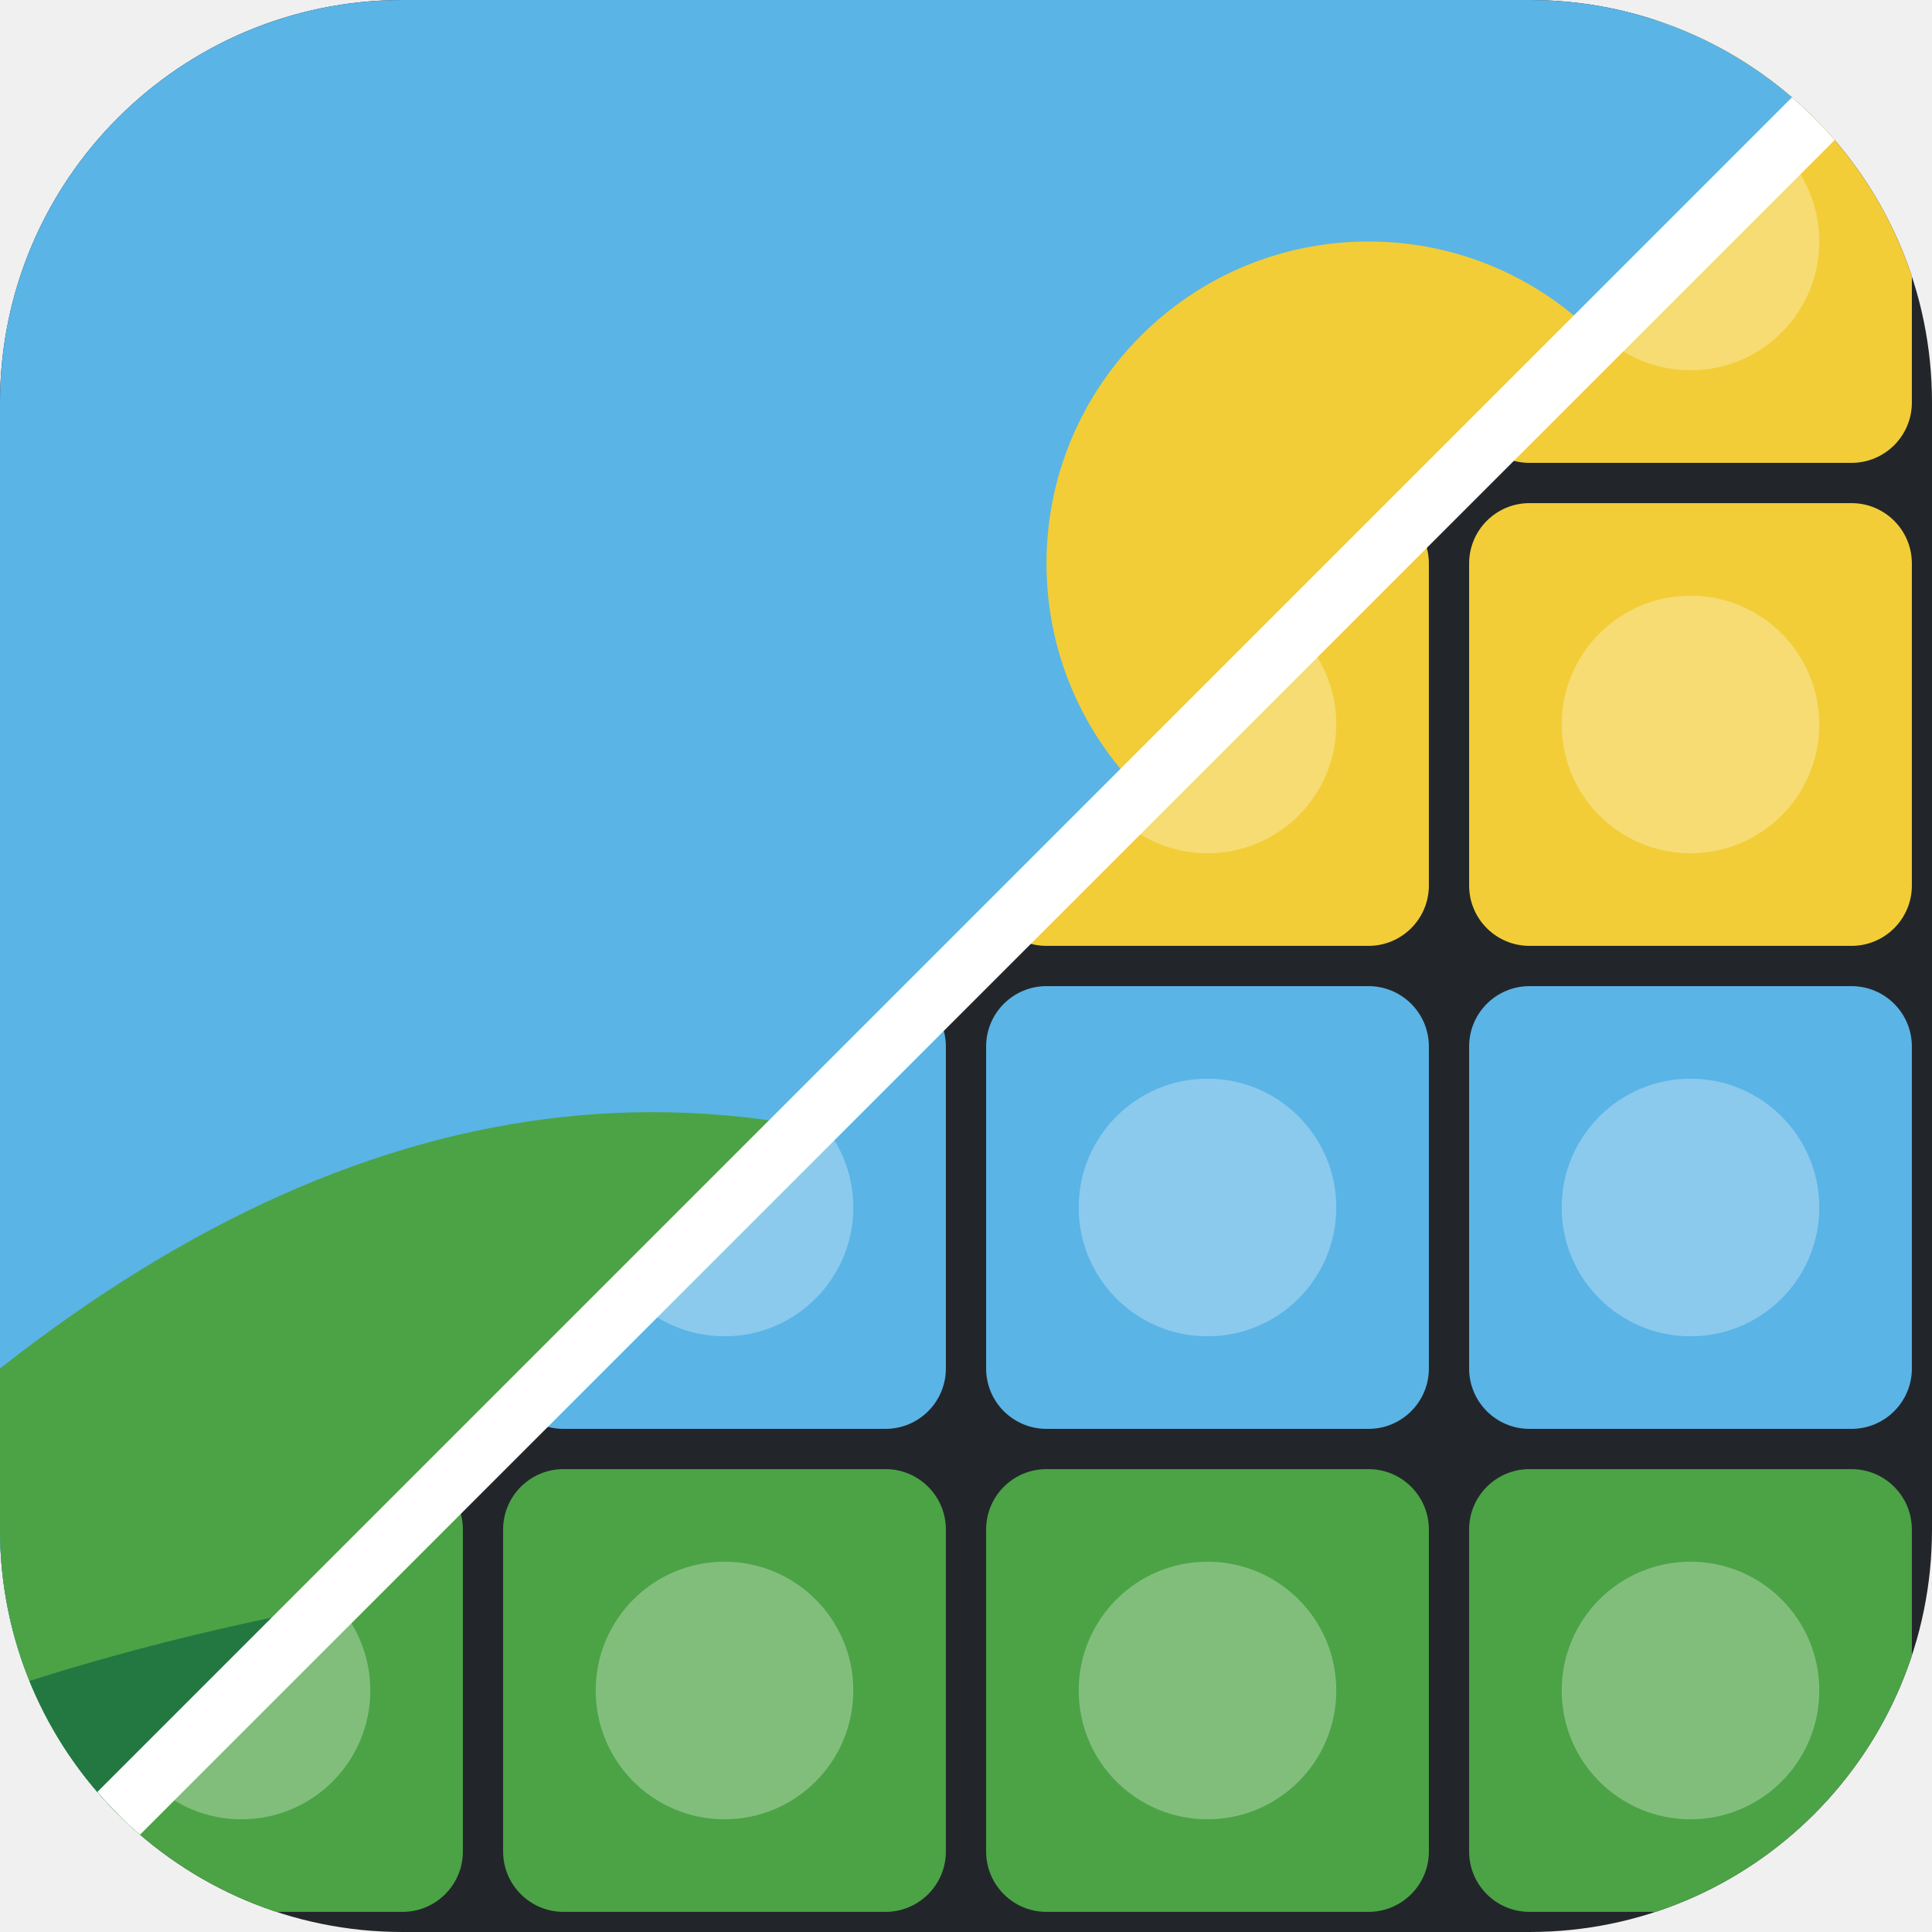
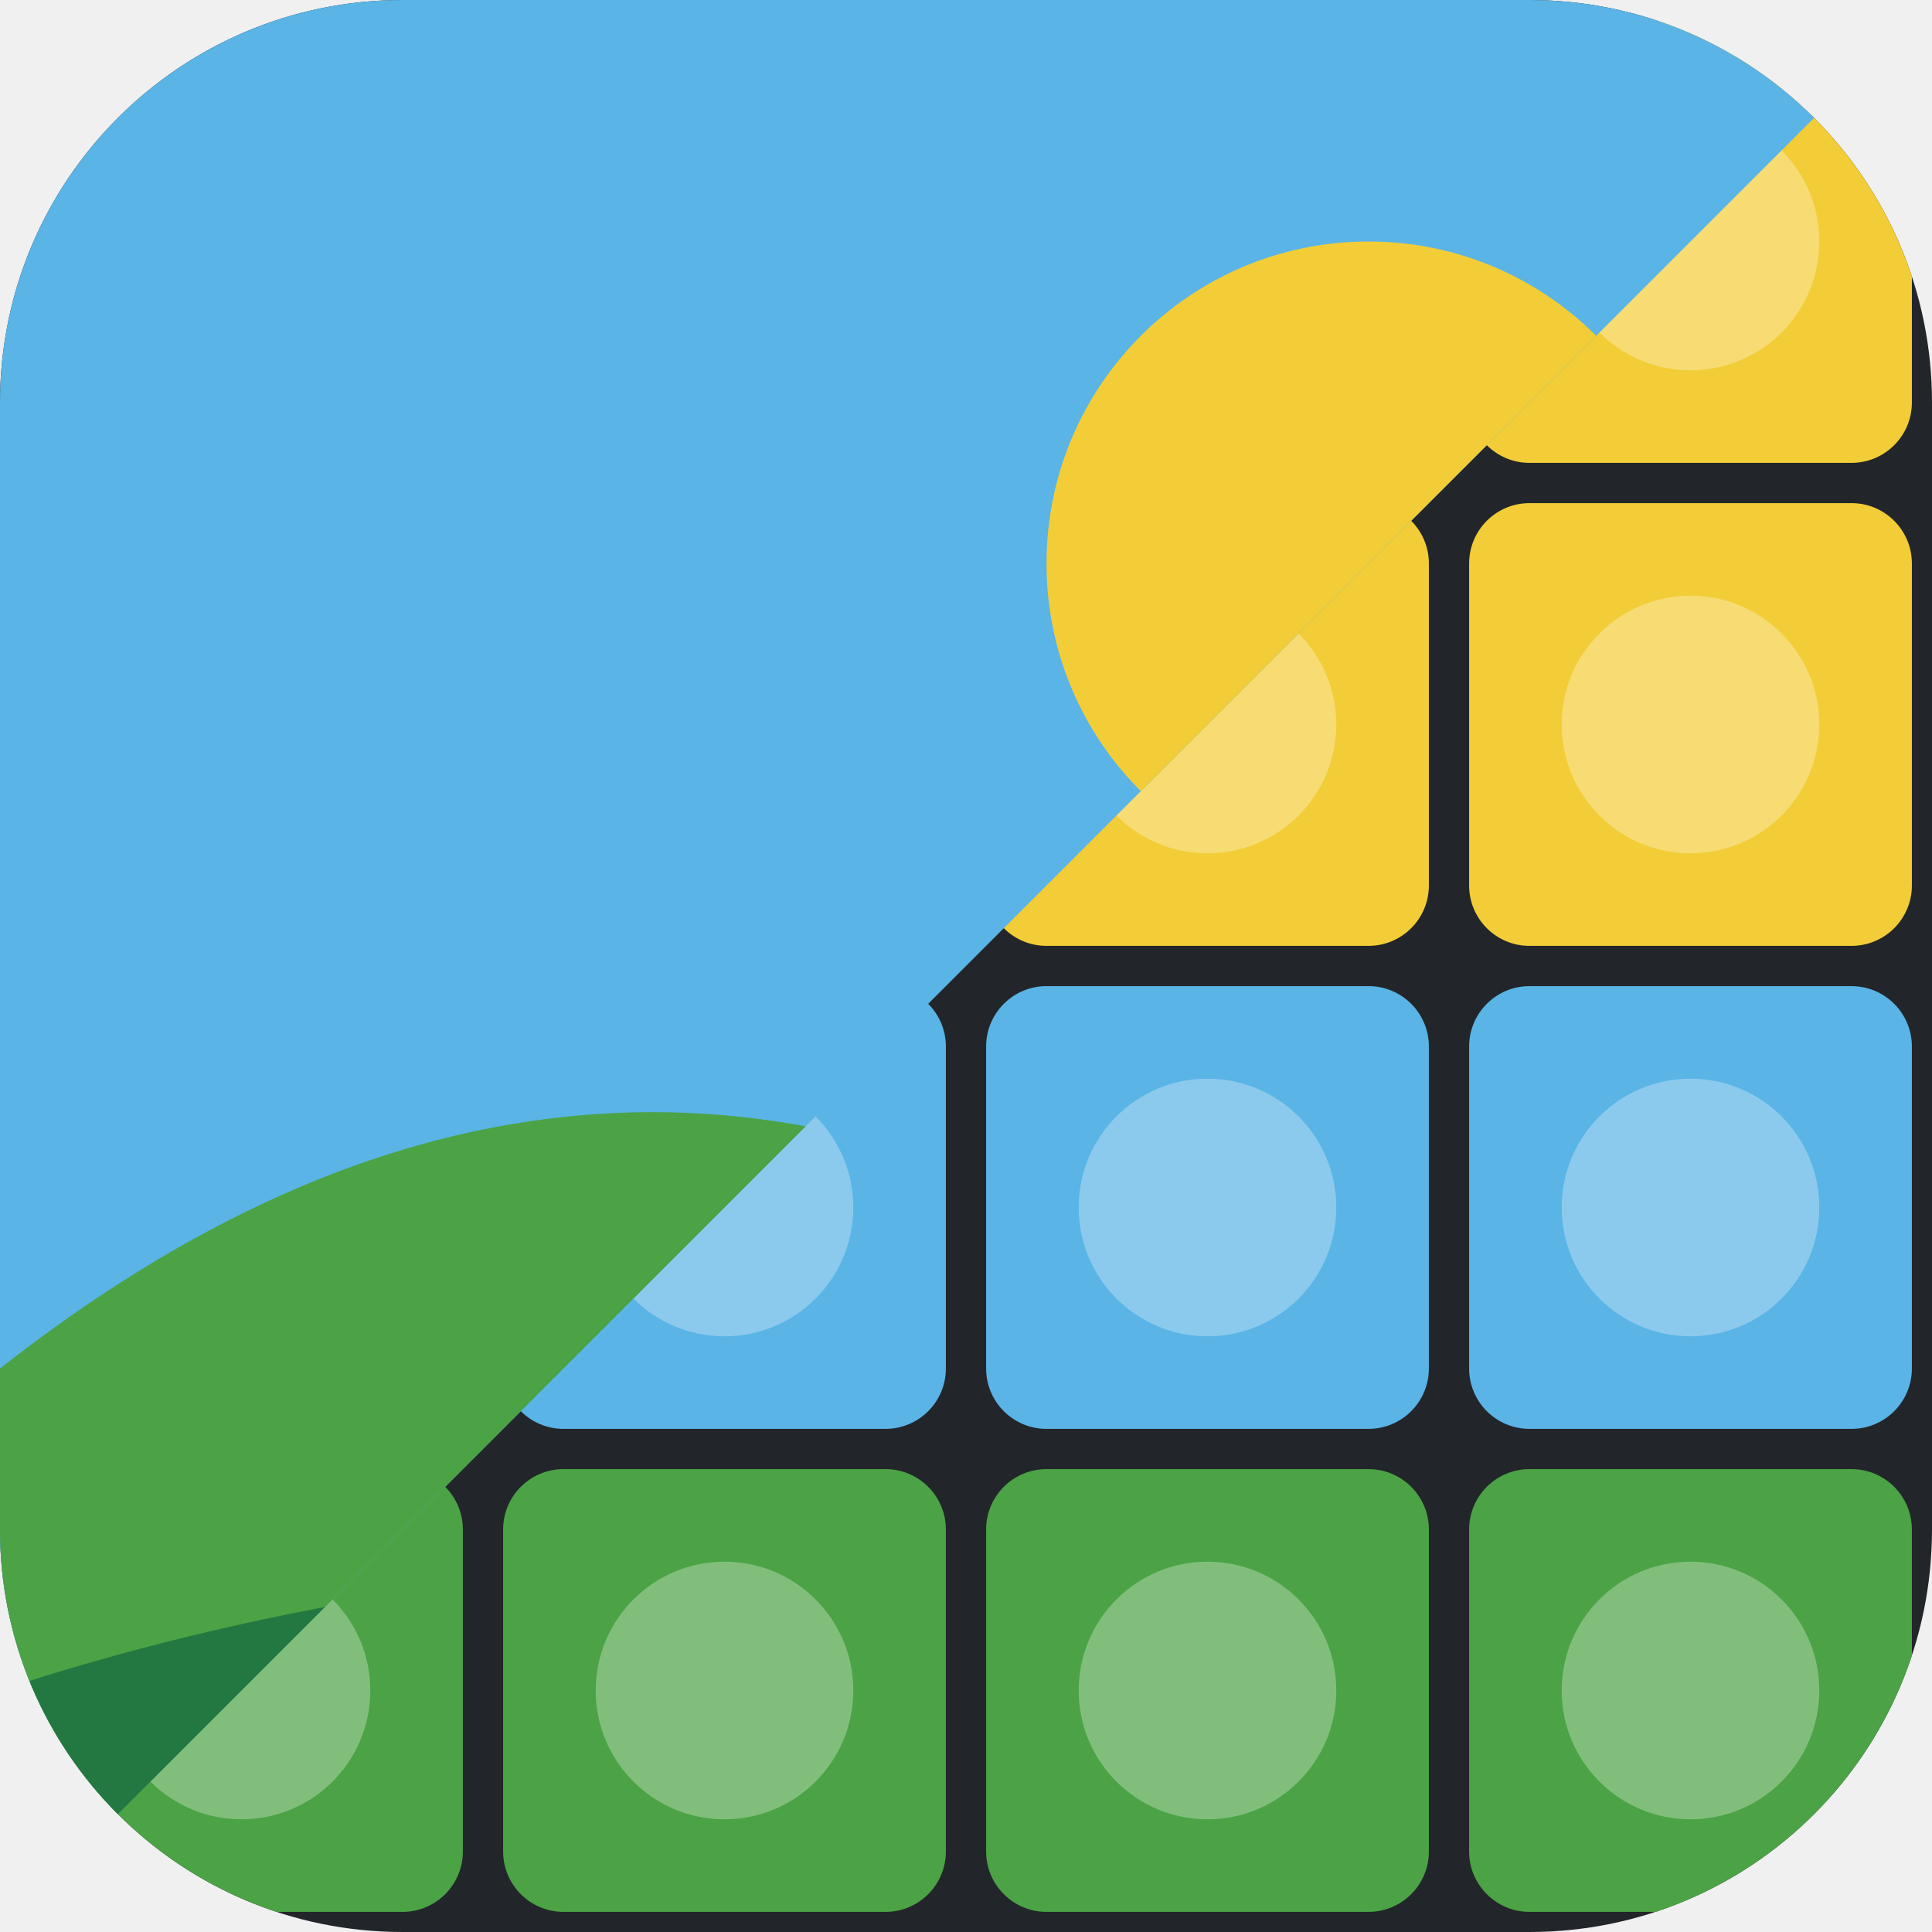
<svg xmlns="http://www.w3.org/2000/svg" viewBox="0 0 48 48">
  <clipPath id="t">
    <rect width="48" height="48" rx="10" />
  </clipPath>
  <clipPath id="p">
    <path d="M0 0H48L0 48Z" />
  </clipPath>
  <g clip-path="url(#t)">
    <rect width="48" height="48" fill="#22262A" />
    <rect x="24.5" y="0.5" width="11" height="11" rx="1.5" fill="#5AB4E6" />
    <circle cx="30" cy="6" r="3.2" fill="#FFFFFF" fill-opacity="0.3" />
    <rect x="36.5" y="0.5" width="11" height="11" rx="1.5" fill="#F2CD37" />
    <circle cx="42" cy="6" r="3.2" fill="#FFFFFF" fill-opacity="0.3" />
    <rect x="12.5" y="12.5" width="11" height="11" rx="1.5" fill="#5AB4E6" />
    <circle cx="18" cy="18" r="3.2" fill="#FFFFFF" fill-opacity="0.3" />
    <rect x="24.5" y="12.5" width="11" height="11" rx="1.5" fill="#F2CD37" />
    <circle cx="30" cy="18" r="3.2" fill="#FFFFFF" fill-opacity="0.3" />
    <rect x="36.5" y="12.5" width="11" height="11" rx="1.5" fill="#F2CD37" />
    <circle cx="42" cy="18" r="3.2" fill="#FFFFFF" fill-opacity="0.3" />
    <rect x="0.5" y="24.5" width="11" height="11" rx="1.5" fill="#4BA345" />
    <circle cx="6" cy="30" r="3.2" fill="#FFFFFF" fill-opacity="0.3" />
    <rect x="12.5" y="24.5" width="11" height="11" rx="1.5" fill="#5AB4E6" />
    <circle cx="18" cy="30" r="3.2" fill="#FFFFFF" fill-opacity="0.3" />
    <rect x="24.5" y="24.5" width="11" height="11" rx="1.5" fill="#5AB4E6" />
    <circle cx="30" cy="30" r="3.2" fill="#FFFFFF" fill-opacity="0.3" />
    <rect x="36.5" y="24.5" width="11" height="11" rx="1.5" fill="#5AB4E6" />
    <circle cx="42" cy="30" r="3.2" fill="#FFFFFF" fill-opacity="0.3" />
    <rect x="0.5" y="36.5" width="11" height="11" rx="1.5" fill="#4BA345" />
    <circle cx="6" cy="42" r="3.2" fill="#FFFFFF" fill-opacity="0.3" />
    <rect x="12.5" y="36.5" width="11" height="11" rx="1.5" fill="#4BA345" />
    <circle cx="18" cy="42" r="3.2" fill="#FFFFFF" fill-opacity="0.3" />
    <rect x="24.5" y="36.5" width="11" height="11" rx="1.5" fill="#4BA345" />
    <circle cx="30" cy="42" r="3.2" fill="#FFFFFF" fill-opacity="0.3" />
    <rect x="36.5" y="36.5" width="11" height="11" rx="1.5" fill="#4BA345" />
    <circle cx="42" cy="42" r="3.2" fill="#FFFFFF" fill-opacity="0.3" />
    <g clip-path="url(#p)">
      <rect width="48" height="48" fill="#5AB4E6" />
      <circle cx="34" cy="14" r="8" fill="#F2CD37" />
      <path d="M0 34Q14 23 28 31T48 29V48H0Z" fill="#4BA345" />
      <path d="M0 42Q18 36 48 40V48H0Z" fill="#237841" />
    </g>
-     <path d="M48 0L0 48" stroke="#FFFFFF" stroke-width="1.5" />
  </g>
</svg>
